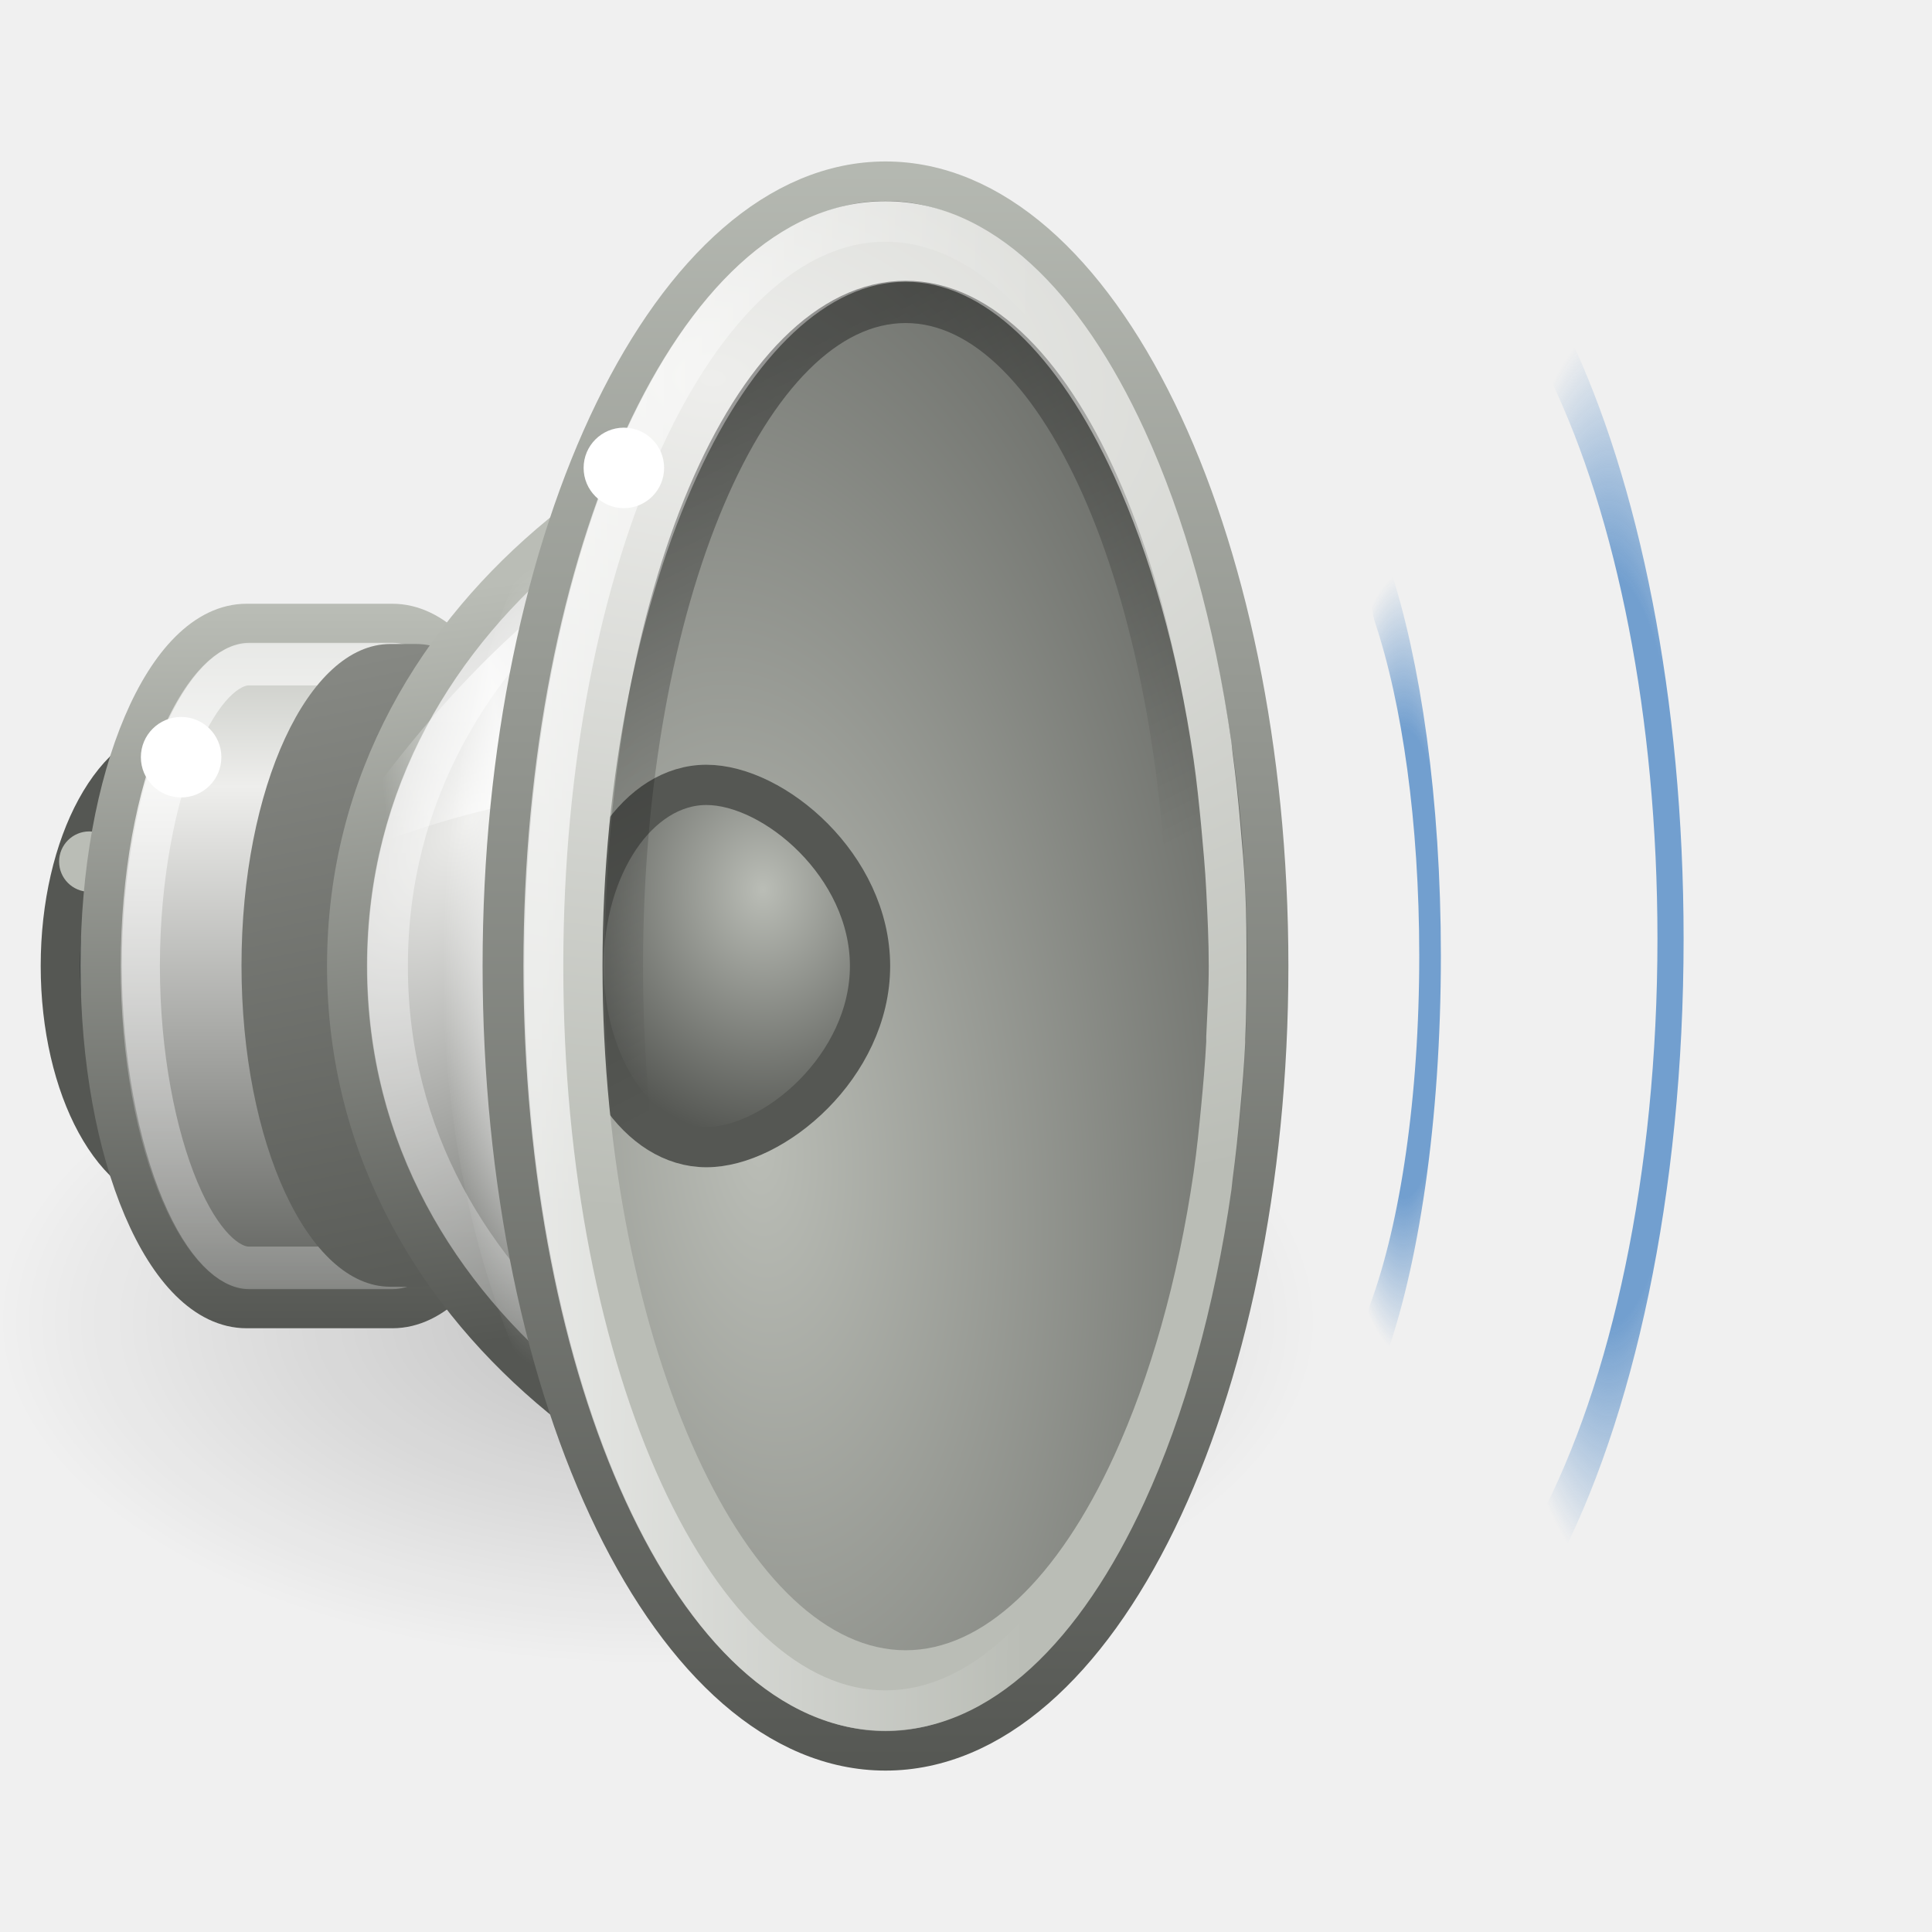
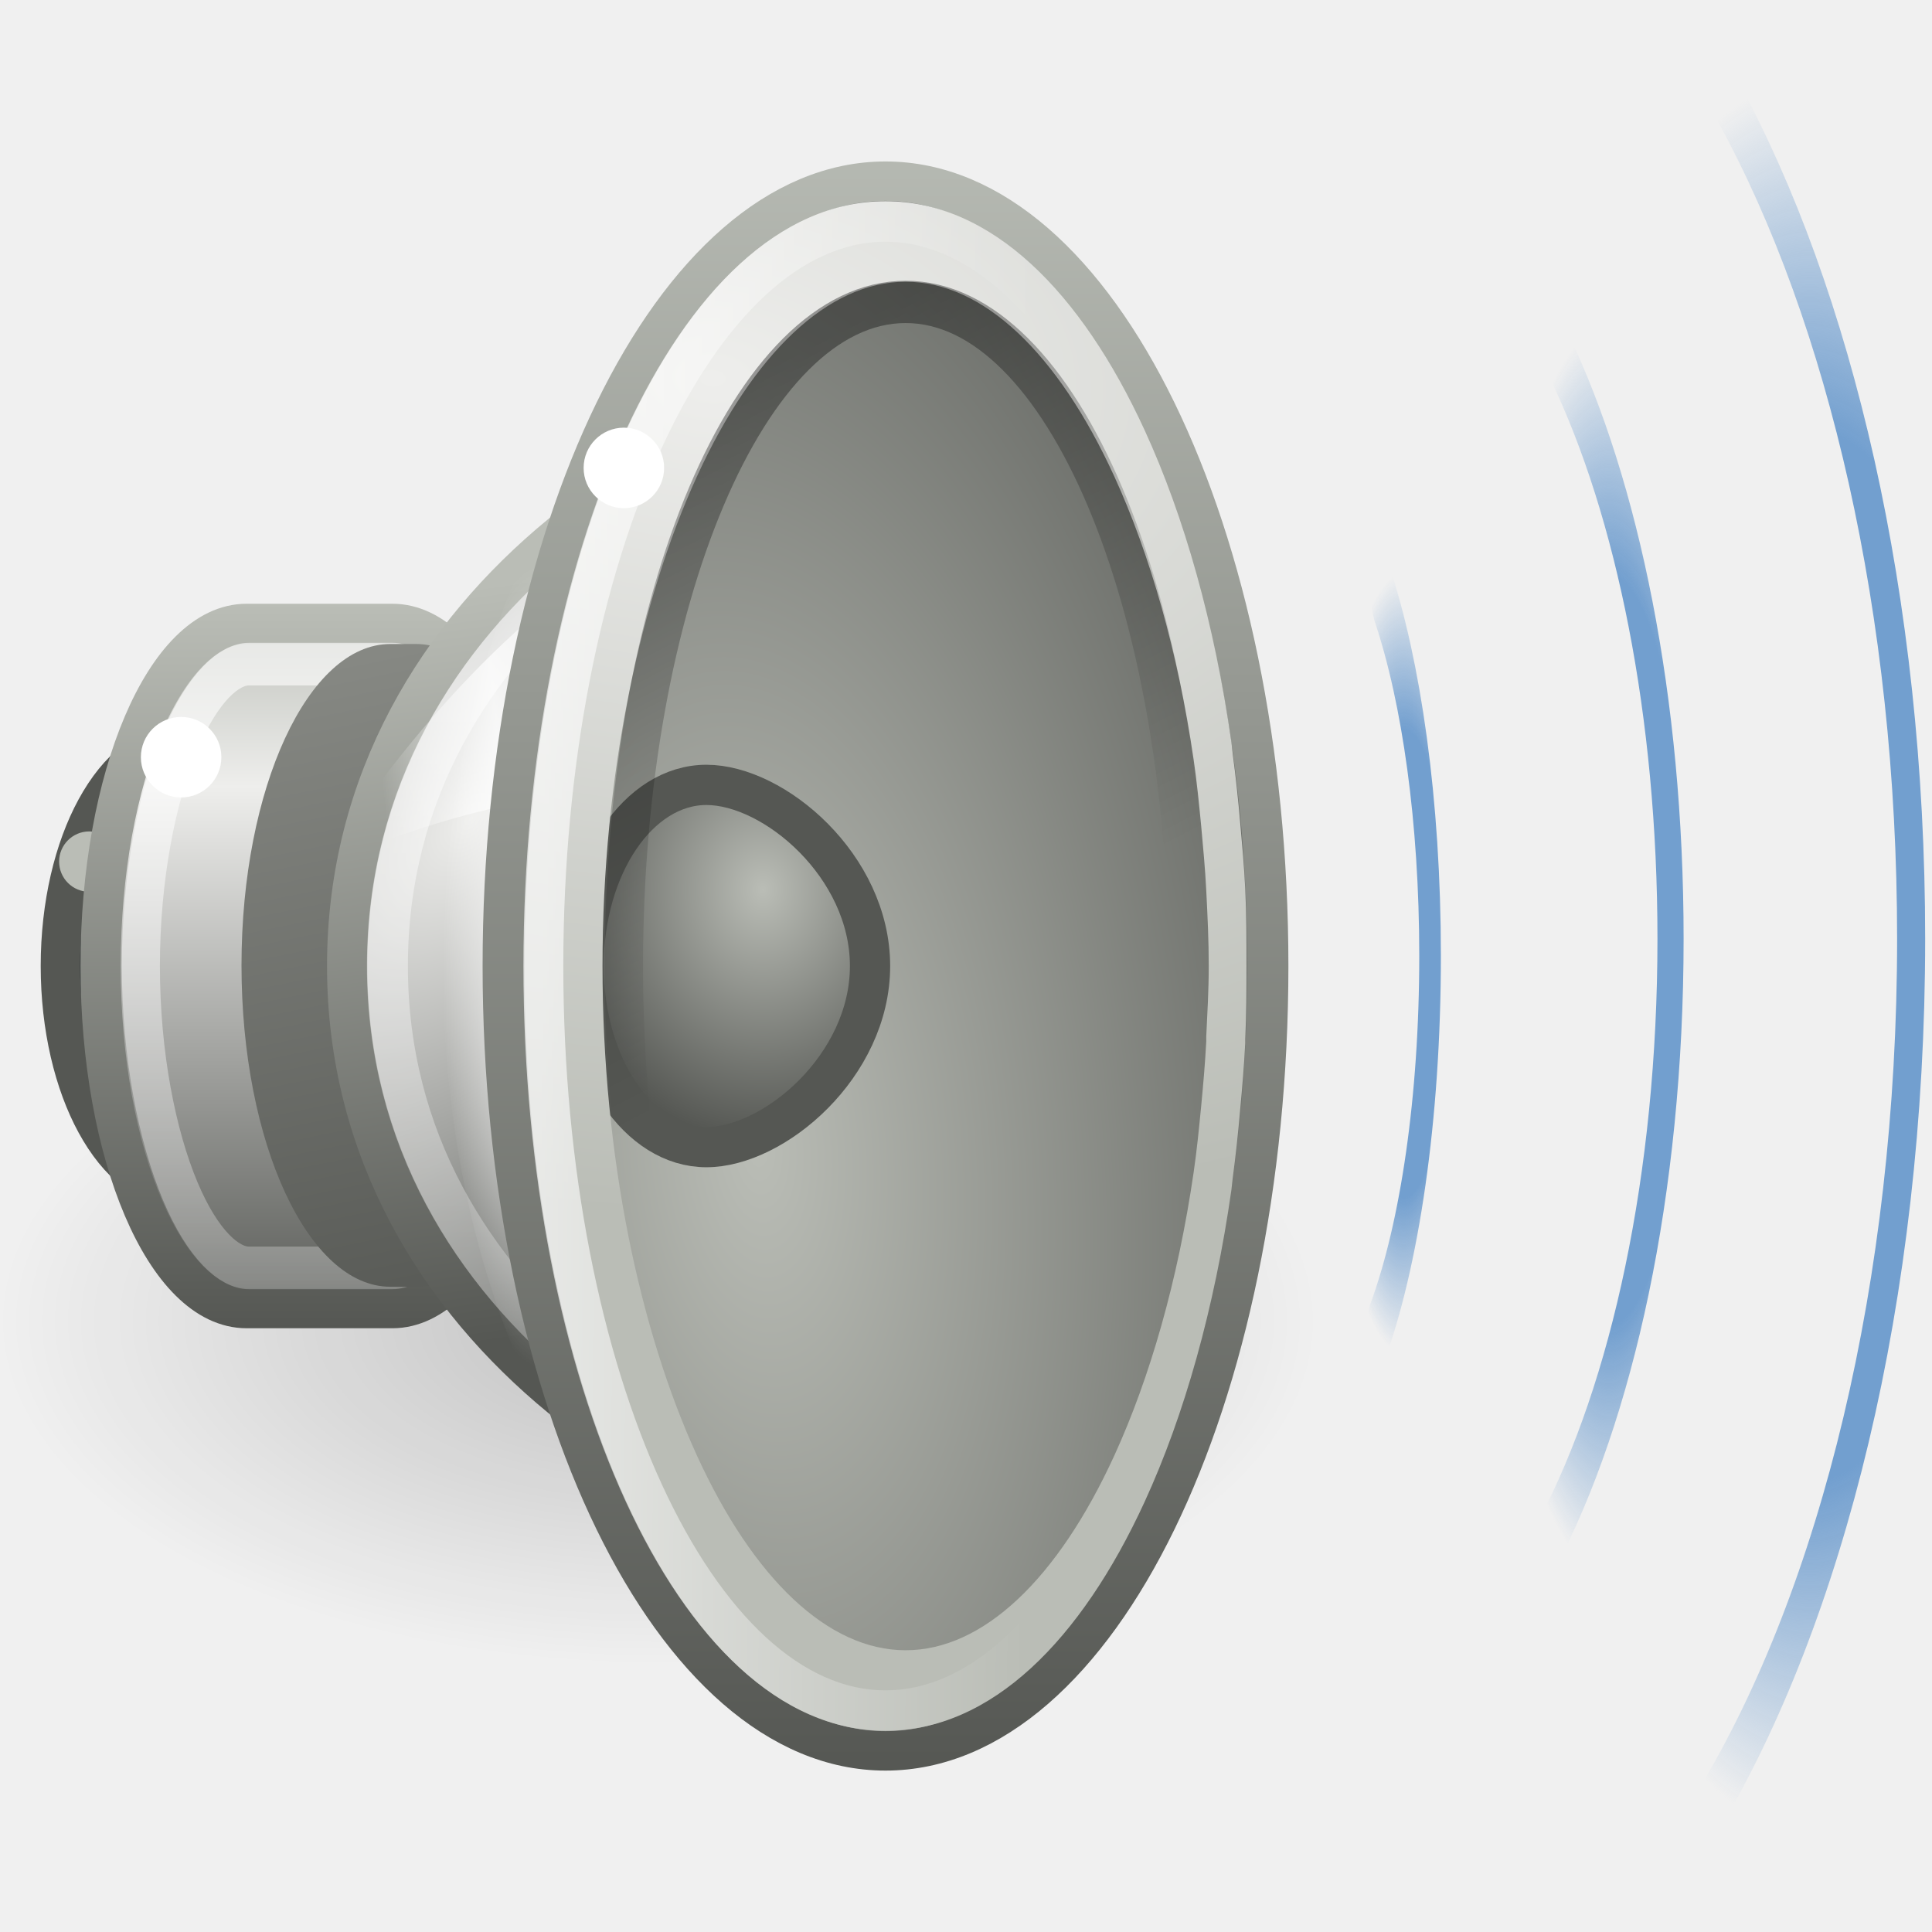
- <svg xmlns="http://www.w3.org/2000/svg" xmlns:xlink="http://www.w3.org/1999/xlink" width="48px" height="48px" id="svg7494">
-   <defs id="defs7496">
-     <linearGradient id="linearGradient7277">
-       <stop id="stop7279" offset="0" style="stop-color:#729fcf;stop-opacity:1" />
-       <stop style="stop-color:#729fcf;stop-opacity:1" offset="0.6" id="stop7281" />
-       <stop id="stop7283" offset="1" style="stop-color:#729fcf;stop-opacity:0" />
+ <svg xmlns="http://www.w3.org/2000/svg" xmlns:xlink="http://www.w3.org/1999/xlink" width="48" height="48" id="svg2" version="1.0">
+   <defs id="defs4">
+     <linearGradient id="linearGradient6958">
+       <stop style="stop-color:#729fcf;stop-opacity:1;" offset="0" id="stop6960" />
+       <stop id="stop6966" offset="0.6" style="stop-color:#729fcf;stop-opacity:1;" />
+       <stop style="stop-color:#729fcf;stop-opacity:0;" offset="1" id="stop6962" />
    </linearGradient>
-     <radialGradient xlink:href="#linearGradient7277" id="radialGradient6984" cx="60.641" cy="22.656" fx="60.641" fy="22.656" r="2.619" gradientTransform="matrix(2.145453,0,0,3.019163,-69.461,-45.74667)" gradientUnits="userSpaceOnUse" />
-     <linearGradient id="linearGradient7269">
-       <stop id="stop7271" offset="0" style="stop-color:#729fcf;stop-opacity:1" />
-       <stop style="stop-color:#729fcf;stop-opacity:1" offset="0.6" id="stop7273" />
-       <stop id="stop7275" offset="1" style="stop-color:#729fcf;stop-opacity:0" />
-     </linearGradient>
-     <radialGradient xlink:href="#linearGradient7269" id="radialGradient6976" cx="70.531" cy="22.734" fx="70.531" fy="22.734" r="3.598" gradientTransform="matrix(1.808712,0,0,3.523427,-57.03945,-57.36854)" gradientUnits="userSpaceOnUse" />
    <linearGradient id="linearGradient6700">
      <stop style="stop-color:#ffffff;stop-opacity:1;" offset="0" id="stop6702" />
      <stop style="stop-color:#ffffff;stop-opacity:0;" offset="1" id="stop6704" />
    </linearGradient>
-     <linearGradient xlink:href="#linearGradient6700" id="linearGradient6706" x1="17.5" y1="25.587" x2="28.555" y2="25.699" gradientUnits="userSpaceOnUse" />
    <linearGradient id="linearGradient6628">
      <stop style="stop-color:#000000;stop-opacity:1;" offset="0" id="stop6630" />
      <stop style="stop-color:#000000;stop-opacity:0;" offset="1" id="stop6632" />
    </linearGradient>
-     <linearGradient xlink:href="#linearGradient6628" id="linearGradient6634" x1="23.238" y1="12.159" x2="29.893" y2="26.354" gradientUnits="userSpaceOnUse" />
+     <linearGradient id="linearGradient6546">
+       <stop style="stop-color:#555753;stop-opacity:1;" offset="0" id="stop6548" />
+       <stop style="stop-color:#888a85;stop-opacity:1" offset="1" id="stop6550" />
+     </linearGradient>
+     <linearGradient id="linearGradient6667">
+       <stop id="stop6669" offset="0" style="stop-color:#babdb6;stop-opacity:1" />
+       <stop id="stop6671" offset="1" style="stop-color:#555753;stop-opacity:1" />
+     </linearGradient>
+     <linearGradient id="linearGradient6651">
+       <stop style="stop-color:#ffffff;stop-opacity:1;" offset="0" id="stop6653" />
+       <stop style="stop-color:#ffffff;stop-opacity:0;" offset="1" id="stop6655" />
+     </linearGradient>
+     <linearGradient id="linearGradient6643">
+       <stop style="stop-color:#555753;stop-opacity:1" offset="0" id="stop6645" />
+       <stop style="stop-color:#d3d7cf;stop-opacity:1" offset="1" id="stop6647" />
+     </linearGradient>
+     <linearGradient id="linearGradient6633">
+       <stop id="stop6635" offset="0" style="stop-color:#eeeeec;stop-opacity:1;" />
+       <stop id="stop6637" offset="1" style="stop-color:#61635f;stop-opacity:1" />
+     </linearGradient>
+     <linearGradient id="linearGradient6627">
+       <stop style="stop-color:#555753;stop-opacity:1" offset="0" id="stop6629" />
+       <stop style="stop-color:#babdb6;stop-opacity:1" offset="1" id="stop6631" />
+     </linearGradient>
    <linearGradient id="linearGradient6607">
      <stop style="stop-color:#eeeeec;stop-opacity:1" offset="0" id="stop6609" />
      <stop style="stop-color:#babdb6;stop-opacity:1" offset="1" id="stop6611" />
    </linearGradient>
-     <radialGradient xlink:href="#linearGradient6607" id="radialGradient6625" gradientUnits="userSpaceOnUse" gradientTransform="matrix(3.98663,0.1169977,0,-2.530036,-104.627,112.7434)" cx="30.685" cy="42.261" fx="30.685" fy="42.261" r="8.228" />
    <linearGradient id="linearGradient6589">
      <stop style="stop-color:#babdb6;stop-opacity:1" offset="0" id="stop6591" />
      <stop style="stop-color:#555753;stop-opacity:1" offset="1" id="stop6593" />
    </linearGradient>
-     <radialGradient xlink:href="#linearGradient6589" id="radialGradient6603" cx="20.884" cy="20.434" fx="20.884" fy="20.434" r="4" gradientTransform="matrix(1.309394,0,0,1.560493,-8.388851,-9.784483)" gradientUnits="userSpaceOnUse" />
-     <linearGradient id="linearGradient6643">
-       <stop style="stop-color:#555753;stop-opacity:1" offset="0" id="stop6645" />
-       <stop style="stop-color:#d3d7cf;stop-opacity:1" offset="1" id="stop6647" />
-     </linearGradient>
-     <linearGradient xlink:href="#linearGradient6643" id="linearGradient6801" gradientUnits="userSpaceOnUse" x1="33.431" y1="45.052" x2="33.431" y2="0.31" />
-     <linearGradient id="linearGradient6667">
-       <stop id="stop6669" offset="0" style="stop-color:#babdb6;stop-opacity:1" />
-       <stop id="stop6671" offset="1" style="stop-color:#555753;stop-opacity:1" />
-     </linearGradient>
-     <radialGradient xlink:href="#linearGradient6667" id="radialGradient6595" cx="23.165" cy="30.233" fx="23.165" fy="30.233" r="8.189" gradientTransform="matrix(1.734627,-0.1698771,0.327755,3.617523,-27.42934,-73.69679)" gradientUnits="userSpaceOnUse" />
    <linearGradient id="linearGradient6573">
      <stop style="stop-color:#ffffff;stop-opacity:1;" offset="0" id="stop6575" />
      <stop style="stop-color:#ffffff;stop-opacity:0;" offset="1" id="stop6577" />
    </linearGradient>
-     <linearGradient xlink:href="#linearGradient6573" id="linearGradient6579" x1="12.198" y1="9.26" x2="12.198" y2="47.497" gradientUnits="userSpaceOnUse" />
+     <linearGradient id="linearGradient6531">
+       <stop style="stop-color:#ffffff;stop-opacity:1;" offset="0" id="stop6533" />
+       <stop style="stop-color:#ffffff;stop-opacity:0;" offset="1" id="stop6535" />
+     </linearGradient>
+     <linearGradient id="linearGradient5533">
+       <stop style="stop-color:#555753;stop-opacity:1" offset="0" id="stop5535" />
+       <stop style="stop-color:#babdb6;stop-opacity:1" offset="1" id="stop5537" />
+     </linearGradient>
+     <linearGradient id="linearGradient21662">
+       <stop id="stop21664" offset="0" style="stop-color:#3465a4;stop-opacity:0;" />
+       <stop style="stop-color:#3465a4;stop-opacity:0;" offset="0.819" id="stop21666" />
+       <stop id="stop21668" offset="1" style="stop-color:#3465a4;stop-opacity:1" />
+     </linearGradient>
+     <linearGradient id="linearGradient21644">
+       <stop id="stop21646" offset="0" style="stop-color:#3465a4;stop-opacity:0;" />
+       <stop style="stop-color:#3465a4;stop-opacity:0;" offset="0.735" id="stop21648" />
+       <stop id="stop21650" offset="1" style="stop-color:#3465a4;stop-opacity:1" />
+     </linearGradient>
+     <linearGradient id="linearGradient21622">
+       <stop style="stop-color:#3465a4;stop-opacity:0;" offset="0" id="stop21624" />
+       <stop id="stop21630" offset="0.855" style="stop-color:#3465a4;stop-opacity:0;" />
+       <stop style="stop-color:#3465a4;stop-opacity:1" offset="1" id="stop21626" />
+     </linearGradient>
+     <linearGradient id="linearGradient17123">
+       <stop style="stop-color:black;stop-opacity:1;" offset="0" id="stop17125" />
+       <stop style="stop-color:black;stop-opacity:0;" offset="1" id="stop17127" />
+     </linearGradient>
+     <linearGradient id="linearGradient9086">
+       <stop id="stop9088" offset="0" style="stop-color:black;stop-opacity:1;" />
+       <stop id="stop9090" offset="1" style="stop-color:black;stop-opacity:0;" />
+     </linearGradient>
+     <linearGradient id="linearGradient6387">
+       <stop style="stop-color:white;stop-opacity:1;" offset="0" id="stop6389" />
+       <stop style="stop-color:white;stop-opacity:0;" offset="1" id="stop6391" />
+     </linearGradient>
    <linearGradient id="linearGradient6379">
      <stop style="stop-color:white;stop-opacity:0;" offset="0" id="stop6381" />
      <stop id="stop21606" offset="0.5" style="stop-color:white;stop-opacity:1;" />
      <stop style="stop-color:white;stop-opacity:0;" offset="1" id="stop6383" />
    </linearGradient>
-     <linearGradient xlink:href="#linearGradient6379" id="linearGradient6641" gradientUnits="userSpaceOnUse" x1="20.226" y1="20.334" x2="11.438" y2="21.75" gradientTransform="matrix(0.6666667,0,0,1,1.999787,-1)" />
-     <linearGradient id="linearGradient6651">
-       <stop style="stop-color:#ffffff;stop-opacity:1;" offset="0" id="stop6653" />
-       <stop style="stop-color:#ffffff;stop-opacity:0;" offset="1" id="stop6655" />
-     </linearGradient>
-     <radialGradient xlink:href="#linearGradient6651" id="radialGradient6657" cx="23.987" cy="27.053" fx="23.987" fy="27.053" r="7.75" gradientTransform="matrix(-0.2432942,0,0,-1.254313,25.2214,61.87064)" gradientUnits="userSpaceOnUse" />
-     <linearGradient id="linearGradient6627">
-       <stop style="stop-color:#555753;stop-opacity:1" offset="0" id="stop6629" />
-       <stop style="stop-color:#babdb6;stop-opacity:1" offset="1" id="stop6631" />
-     </linearGradient>
-     <linearGradient xlink:href="#linearGradient6627" id="linearGradient6545" x1="7.75" y1="33.047" x2="4.643" y2="12.064" gradientUnits="userSpaceOnUse" gradientTransform="matrix(0.9114584,0,0,0.8787879,2.700308,4.666654)" />
-     <linearGradient id="linearGradient6633">
-       <stop id="stop6635" offset="0" style="stop-color:#eeeeec;stop-opacity:1;" />
-       <stop id="stop6637" offset="1" style="stop-color:#61635f;stop-opacity:1" />
-     </linearGradient>
-     <radialGradient xlink:href="#linearGradient6633" id="radialGradient6553" cx="9.32" cy="18.817" fx="9.32" fy="18.817" r="12.5" gradientTransform="matrix(0.7132478,0.5221478,-0.9280778,1.178489,22.51693,-6.7083)" gradientUnits="userSpaceOnUse" />
-     <linearGradient id="linearGradient6546">
-       <stop style="stop-color:#555753;stop-opacity:1;" offset="0" id="stop6548" />
-       <stop style="stop-color:#888a85;stop-opacity:1" offset="1" id="stop6550" />
-     </linearGradient>
-     <linearGradient xlink:href="#linearGradient6546" id="linearGradient6558" gradientUnits="userSpaceOnUse" x1="80.693" y1="31.561" x2="77.125" y2="14" gradientTransform="translate(-70.00021,2)" />
-     <linearGradient id="linearGradient6531">
-       <stop style="stop-color:#ffffff;stop-opacity:1;" offset="0" id="stop6533" />
-       <stop style="stop-color:#ffffff;stop-opacity:0;" offset="1" id="stop6535" />
-     </linearGradient>
-     <linearGradient xlink:href="#linearGradient6531" id="linearGradient6537" x1="3.845" y1="15.561" x2="3.845" y2="39.884" gradientUnits="userSpaceOnUse" />
-     <linearGradient id="linearGradient5533">
-       <stop style="stop-color:#555753;stop-opacity:1" offset="0" id="stop5535" />
-       <stop style="stop-color:#babdb6;stop-opacity:1" offset="1" id="stop5537" />
-     </linearGradient>
-     <linearGradient xlink:href="#linearGradient5533" id="linearGradient5547" gradientUnits="userSpaceOnUse" x1="80.062" y1="14" x2="80.062" y2="-4.009" gradientTransform="matrix(0.90625,0,0,1,-65.92209,19)" />
    <linearGradient id="linearGradient2793">
      <stop style="stop-color:#babdb6;stop-opacity:1;" offset="0" id="stop2795" />
      <stop id="stop2801" offset="0.253" style="stop-color:#eeeeec;stop-opacity:1;" />
      <stop style="stop-color:#555753;stop-opacity:1" offset="1" id="stop2797" />
    </linearGradient>
-     <linearGradient xlink:href="#linearGradient2793" id="linearGradient5545" gradientUnits="userSpaceOnUse" x1="78.5" y1="-4.007" x2="78.5" y2="14.001" gradientTransform="matrix(0.90625,0,0,1,-65.92209,19)" />
-     <linearGradient id="linearGradient17123">
-       <stop style="stop-color:black;stop-opacity:1;" offset="0" id="stop17125" />
-       <stop style="stop-color:black;stop-opacity:0;" offset="1" id="stop17127" />
-     </linearGradient>
+     <linearGradient xlink:href="#linearGradient6387" id="linearGradient6393" x1="17.25" y1="18.812" x2="16.188" y2="32.629" gradientUnits="userSpaceOnUse" gradientTransform="translate(-28,0)" />
+     <radialGradient xlink:href="#linearGradient9086" id="radialGradient8199" cx="7.14" cy="22.5" fx="7.14" fy="22.5" r="6" gradientTransform="matrix(1.914836,-0.506192,0.654838,2.477012,-48.62381,-29.61876)" gradientUnits="userSpaceOnUse" />
+     <radialGradient xlink:href="#linearGradient21622" id="radialGradient21684" gradientUnits="userSpaceOnUse" cx="20.844" cy="21.844" fx="20.844" fy="21.844" r="2.906" />
+     <radialGradient xlink:href="#linearGradient21662" id="radialGradient21686" gradientUnits="userSpaceOnUse" cx="20.844" cy="21.844" fx="20.844" fy="21.844" r="2.906" />
+     <radialGradient xlink:href="#linearGradient21644" id="radialGradient21688" gradientUnits="userSpaceOnUse" cx="20.844" cy="21.844" fx="20.844" fy="21.844" r="2.906" />
+     <linearGradient xlink:href="#linearGradient2793" id="linearGradient5545" gradientUnits="userSpaceOnUse" x1="78.5" y1="-4.007" x2="78.5" y2="14.001" gradientTransform="matrix(0.90625,0,0,1,-65.92188,19)" />
+     <linearGradient xlink:href="#linearGradient5533" id="linearGradient5547" gradientUnits="userSpaceOnUse" x1="80.062" y1="14" x2="80.062" y2="-4.009" gradientTransform="matrix(0.90625,0,0,1,-65.92188,19)" />
+     <linearGradient xlink:href="#linearGradient6531" id="linearGradient6537" x1="3.845" y1="15.561" x2="3.845" y2="39.884" gradientUnits="userSpaceOnUse" />
+     <linearGradient xlink:href="#linearGradient6627" id="linearGradient6545" x1="7.75" y1="33.047" x2="4.643" y2="12.064" gradientUnits="userSpaceOnUse" gradientTransform="matrix(0.9114584,0,0,0.8787879,2.700521,4.666654)" />
+     <radialGradient xlink:href="#linearGradient6633" id="radialGradient6553" cx="9.32" cy="18.817" fx="9.32" fy="18.817" r="12.5" gradientTransform="matrix(0.7132478,0.5221478,-0.9280778,1.178489,22.51714,-6.7083)" gradientUnits="userSpaceOnUse" />
+     <linearGradient xlink:href="#linearGradient6573" id="linearGradient6579" x1="12.198" y1="9.26" x2="12.198" y2="47.497" gradientUnits="userSpaceOnUse" />
+     <radialGradient xlink:href="#linearGradient6667" id="radialGradient6595" cx="23.165" cy="30.233" fx="23.165" fy="30.233" r="8.189" gradientTransform="matrix(1.734627,-0.1698771,0.327755,3.617523,-27.42934,-73.69679)" gradientUnits="userSpaceOnUse" />
+     <radialGradient xlink:href="#linearGradient6589" id="radialGradient6603" cx="20.884" cy="20.434" fx="20.884" fy="20.434" r="4" gradientTransform="matrix(1.309394,0,0,1.560493,-8.388638,-9.784483)" gradientUnits="userSpaceOnUse" />
+     <linearGradient xlink:href="#linearGradient6379" id="linearGradient6641" gradientUnits="userSpaceOnUse" x1="20.226" y1="20.334" x2="11.438" y2="21.75" gradientTransform="matrix(0.6666667,0,0,1,2,-1)" />
+     <radialGradient xlink:href="#linearGradient6651" id="radialGradient6657" cx="23.987" cy="27.053" fx="23.987" fy="27.053" r="7.75" gradientTransform="matrix(-0.2432942,0,0,-1.254313,25.2214,61.87064)" gradientUnits="userSpaceOnUse" />
+     <linearGradient xlink:href="#linearGradient6546" id="linearGradient6558" gradientUnits="userSpaceOnUse" x1="80.693" y1="31.561" x2="77.125" y2="14" gradientTransform="translate(-70,2)" />
+     <radialGradient xlink:href="#linearGradient6607" id="radialGradient6625" gradientUnits="userSpaceOnUse" gradientTransform="matrix(3.98663,0.1169977,0,-2.530036,-104.6268,112.7434)" cx="30.685" cy="42.261" fx="30.685" fy="42.261" r="8.228" />
+     <linearGradient xlink:href="#linearGradient6628" id="linearGradient6634" x1="23.238" y1="12.159" x2="29.893" y2="26.354" gradientUnits="userSpaceOnUse" />
+     <linearGradient xlink:href="#linearGradient6700" id="linearGradient6706" x1="17.5" y1="25.587" x2="28.555" y2="25.699" gradientUnits="userSpaceOnUse" />
+     <linearGradient xlink:href="#linearGradient6643" id="linearGradient6801" gradientUnits="userSpaceOnUse" x1="33.431" y1="45.052" x2="33.431" y2="0.31" />
+     <radialGradient xlink:href="#linearGradient6958" id="radialGradient6964" cx="72.496" cy="22.844" fx="72.496" fy="22.844" r="4.82" gradientTransform="matrix(2.699942,0,0,3.571388,-122.4685,-58.74013)" gradientUnits="userSpaceOnUse" />
+     <radialGradient xlink:href="#linearGradient6958" id="radialGradient6968" gradientUnits="userSpaceOnUse" gradientTransform="matrix(2.699942,0,0,3.682843,-122.4685,-61.28619)" cx="72.496" cy="22.844" fx="72.496" fy="22.844" r="4.82" />
+     <radialGradient xlink:href="#linearGradient6958" id="radialGradient6976" cx="70.531" cy="22.734" fx="70.531" fy="22.734" r="3.598" gradientTransform="matrix(1.808712,0,0,3.523427,-57.03945,-57.36854)" gradientUnits="userSpaceOnUse" />
+     <radialGradient xlink:href="#linearGradient6958" id="radialGradient6984" cx="60.641" cy="22.656" fx="60.641" fy="22.656" r="2.619" gradientTransform="matrix(2.145453,0,0,3.019163,-69.461,-45.74667)" gradientUnits="userSpaceOnUse" />
    <radialGradient xlink:href="#linearGradient17123" id="radialGradient7118" gradientUnits="userSpaceOnUse" gradientTransform="matrix(1,0,0,0.330579,0,24.67693)" cx="11.402" cy="36.863" fx="11.402" fy="36.863" r="10.695" />
  </defs>
-   <g id="layer1">
-     <path style="opacity:0.2;fill:url(#radialGradient7118);fill-opacity:1;stroke:none;stroke-width:1;stroke-linecap:round;stroke-linejoin:round;stroke-miterlimit:4;stroke-dasharray:none;stroke-dashoffset:1.2;stroke-opacity:1;display:inline" id="path16236" d="M 22.097,36.863 A 10.695,3.536 0 1 1 0.707,36.863 A 10.695,3.536 0 1 1 22.097,36.863 z" transform="matrix(1.536591,0,0,2.419973,-1.172533,-56.38486)" />
-     <path style="fill:#2e3436;fill-opacity:1;stroke:#555753;stroke-width:1.303;stroke-linecap:round;stroke-linejoin:miter;stroke-miterlimit:4;stroke-dasharray:none;stroke-dashoffset:0;stroke-opacity:1;display:inline" id="path5330" d="M 8,25 A 4,7 0 1 1 0,25 A 4,7 0 1 1 8,25 z" transform="matrix(0.75,0,0,0.7857143,1.499787,4.357156)" />
-     <path style="opacity:1;fill:#babdb6;fill-opacity:1;stroke:none;stroke-width:1;stroke-linecap:round;stroke-linejoin:round;stroke-miterlimit:4;stroke-dasharray:none;stroke-dashoffset:1.2;stroke-opacity:1;display:inline" id="path6659" d="M 4.5,20.75 A 0.75,0.75 0 1 1 3,20.75 A 0.75,0.75 0 1 1 4.5,20.75 z" transform="translate(-1.531463,0.6562497)" />
-     <path style="fill:url(#linearGradient5545);fill-opacity:1;stroke:url(#linearGradient5547);stroke-width:1;stroke-linecap:round;stroke-linejoin:miter;stroke-miterlimit:4;stroke-dasharray:none;stroke-dashoffset:0;stroke-opacity:1;display:inline" d="M 6.125,15.5 C 4.124,15.5 2.5,19.308 2.5,24 C 2.5,28.692 4.124,32.5 6.125,32.5 L 9.75,32.5 C 11.751,32.5 13.375,28.692 13.375,24 C 13.375,19.308 11.751,15.5 9.75,15.5 L 6.125,15.5 z" id="path2766" />
-     <path style="opacity:0.6;fill:none;fill-opacity:1;stroke:url(#linearGradient6537);stroke-width:1.058;stroke-linecap:round;stroke-linejoin:miter;stroke-miterlimit:4;stroke-dasharray:none;stroke-dashoffset:0;stroke-opacity:1;display:inline" id="path5556" d="M 5.5,14.5 C 4.974,14.5 4.234,15.046 3.594,16.406 C 2.954,17.767 2.5,19.782 2.5,22 C 2.5,24.218 2.954,26.233 3.594,27.594 C 4.234,28.954 4.974,29.5 5.5,29.5 L 9.5,29.5 C 10.026,29.5 10.766,28.954 11.406,27.594 C 12.046,26.233 12.5,24.218 12.5,22 C 12.5,19.782 12.046,17.767 11.406,16.406 C 10.766,15.046 10.026,14.5 9.5,14.5 L 5.5,14.5 z" transform="matrix(0.89375,0,0,1,1.265412,2)" />
-     <path style="opacity:1;fill:url(#linearGradient6558);fill-opacity:1;stroke:none;stroke-width:1;stroke-linecap:round;stroke-linejoin:miter;stroke-miterlimit:4;stroke-dasharray:none;stroke-dashoffset:0;stroke-opacity:1;display:inline" d="M 9.697,16 C 7.656,16 6,19.577 6,23.984 C 6,28.392 7.656,31.969 9.697,31.969 L 10.334,31.969 C 12.375,31.969 14.031,28.392 14.031,23.984 C 14.031,19.577 12.375,16 10.334,16 L 9.697,16 z" id="path6556" />
-     <path style="fill:url(#radialGradient6553);fill-opacity:1;stroke:url(#linearGradient6545);stroke-width:1;stroke-linecap:round;stroke-linejoin:miter;stroke-miterlimit:4;stroke-dasharray:none;stroke-dashoffset:0;stroke-opacity:1;display:inline" d="M 8.625,24 C 8.625,33.227 17.812,38.5 23.5,38.5 C 27.437,38.5 30.5,32.004 30.5,24 C 30.5,15.996 27.437,9.5 23.5,9.5 C 17.812,9.5 8.625,14.773 8.625,24 z" id="path1871" />
-     <path style="fill:url(#radialGradient6657);fill-opacity:1;stroke:none;stroke-width:0.878;stroke-linecap:round;stroke-linejoin:miter;stroke-miterlimit:4;stroke-dasharray:none;stroke-dashoffset:0;stroke-opacity:1;display:inline" id="path6649" d="M 33,27.938 A 7.75,16.562 0 1 1 17.5,27.938 A 7.75,16.562 0 1 1 33,27.938 z" transform="matrix(1.322581,0,0,1.026415,-12.14537,-4.675471)" />
-     <path style="opacity:0.734;fill:url(#linearGradient6641);fill-opacity:1;fill-rule:evenodd;stroke:none;stroke-width:1px;stroke-linecap:butt;stroke-linejoin:miter;stroke-opacity:1;display:inline" d="M 16,13.375 C 13.416,14.77 10.541,17.571 8,21.5 C 10.699,20.374 13.491,19.54 16,19.75 L 16,13.375 z" id="path6639" />
-     <path style="opacity:0.586;fill:none;fill-opacity:1;stroke:url(#linearGradient6579);stroke-width:1.127;stroke-linecap:round;stroke-linejoin:miter;stroke-miterlimit:4;stroke-dasharray:none;stroke-dashoffset:0;stroke-opacity:1;display:inline" id="path6567" d="M 22.812,6.5 C 20.017,6.5 16.088,7.933 12.969,10.594 C 9.849,13.254 7.5,17.074 7.5,22 C 7.5,26.926 9.849,30.746 12.969,33.406 C 16.088,36.067 20.017,37.5 22.812,37.5 C 24.395,37.5 26.045,36.056 27.344,33.25 C 28.642,30.444 29.5,26.429 29.5,22 C 29.5,17.571 28.642,13.556 27.344,10.75 C 26.045,7.944 24.395,6.5 22.812,6.5 z" transform="matrix(0.9034091,0,0,0.8709678,2.849219,4.838709)" />
-     <path style="fill:url(#radialGradient6595);fill-opacity:1;stroke:url(#linearGradient6801);stroke-width:0.832;stroke-linecap:round;stroke-linejoin:miter;stroke-miterlimit:4;stroke-dasharray:none;stroke-dashoffset:0;stroke-opacity:1;display:inline" id="path1873" d="M 33,27.938 A 7.75,16.562 0 1 1 17.5,27.938 A 7.75,16.562 0 1 1 33,27.938 z" transform="matrix(1.225806,0,0,1.177358,-8.951807,-8.892453)" />
-     <path style="fill:url(#radialGradient6603);fill-opacity:1;stroke:#555753;stroke-width:1;stroke-linecap:round;stroke-linejoin:miter;stroke-miterlimit:4;stroke-dashoffset:0;stroke-opacity:1;display:inline" d="M 21.616,24 C 21.616,26.484 19.233,28.5 17.55,28.5 C 15.866,28.5 14.5,26.484 14.5,24 C 14.5,21.516 15.866,19.5 17.55,19.5 C 19.233,19.5 21.616,21.516 21.616,24 z" id="path3672" />
-     <path style="opacity:1;fill:url(#radialGradient6625);fill-opacity:1;stroke:none;stroke-width:0.903;stroke-linecap:round;stroke-linejoin:miter;stroke-miterlimit:4;stroke-dasharray:none;stroke-dashoffset:0;stroke-opacity:1;display:inline" d="M 22,5 C 19.367,5 17.142,7.25 15.562,10.688 C 13.983,14.125 13.031,18.83 13.031,24 C 13.031,29.17 13.983,33.875 15.562,37.312 C 17.142,40.75 19.367,43 22,43 C 24.632,43 26.858,40.75 28.437,37.312 C 29.424,35.164 30.174,32.501 30.594,29.562 C 30.607,29.47 30.612,29.375 30.625,29.281 C 30.701,28.714 30.761,28.15 30.812,27.562 C 30.863,27.016 30.91,26.469 30.937,25.906 C 30.939,25.875 30.936,25.844 30.937,25.812 C 30.965,25.217 30.969,24.612 30.969,24 C 30.969,23.356 30.968,22.72 30.937,22.094 C 30.911,21.537 30.86,20.979 30.812,20.438 C 30.761,19.85 30.701,19.286 30.625,18.719 C 30.611,18.624 30.608,18.532 30.594,18.438 C 30.174,15.499 29.424,12.836 28.437,10.688 C 26.858,7.25 24.632,5 22,5 z M 22.5,7 C 24.422,7 26.28,8.766 27.687,11.844 C 28.567,13.768 29.264,16.179 29.656,18.875 C 29.734,19.414 29.79,19.97 29.844,20.531 C 29.891,21.057 29.943,21.585 29.969,22.125 C 30,22.745 30.031,23.361 30.031,24 C 30.031,24.596 29.996,25.17 29.969,25.75 C 29.967,25.791 29.97,25.834 29.969,25.875 C 29.941,26.412 29.894,26.948 29.844,27.469 C 29.79,28.03 29.734,28.586 29.656,29.125 C 29.264,31.821 28.567,34.232 27.687,36.156 C 26.28,39.234 24.422,41 22.5,41 C 20.578,41 18.719,39.234 17.312,36.156 C 15.905,33.078 14.969,28.766 14.969,24 C 14.969,19.234 15.905,14.922 17.312,11.844 C 18.719,8.766 20.578,7 22.5,7 z" id="path6605" />
-     <path style="opacity:0.366;fill:none;fill-opacity:1;stroke:url(#linearGradient6634);stroke-width:1.054;stroke-linecap:round;stroke-linejoin:miter;stroke-miterlimit:4;stroke-dasharray:none;stroke-dashoffset:0;stroke-opacity:1;display:inline" id="path6615" d="M 33,27.938 A 7.75,16.562 0 1 1 17.5,27.938 A 7.75,16.562 0 1 1 33,27.938 z" transform="matrix(0.9032258,0,0,0.9962264,-0.3066663,-3.832075)" />
-     <path style="opacity:1;fill:#ffffff;fill-opacity:1;stroke:none;stroke-width:1;stroke-linecap:round;stroke-linejoin:round;stroke-miterlimit:4;stroke-dasharray:none;stroke-dashoffset:1.2;stroke-opacity:1;display:inline" id="path6661" d="M 21.5,13.5 A 1,1 0 1 1 19.5,13.5 A 1,1 0 1 1 21.5,13.5 z" transform="translate(-16.00021,5.3125)" />
-     <path style="opacity:0.655;fill:none;fill-opacity:1;stroke:url(#linearGradient6706);stroke-width:0.903;stroke-linecap:round;stroke-linejoin:miter;stroke-miterlimit:4;stroke-dasharray:none;stroke-dashoffset:0;stroke-opacity:1;display:inline" id="path6698" d="M 33,27.938 A 7.75,16.562 0 1 1 17.5,27.938 A 7.75,16.562 0 1 1 33,27.938 z" transform="matrix(1.096775,0,0,1.116981,-5.693772,-7.20566)" />
-     <path style="opacity:1;fill:#ffffff;fill-opacity:1;stroke:none;stroke-width:1;stroke-linecap:round;stroke-linejoin:round;stroke-miterlimit:4;stroke-dasharray:none;stroke-dashoffset:1.2;stroke-opacity:1;display:inline" id="path5501" d="M 21.5,13.5 A 1,1 0 1 1 19.5,13.5 A 1,1 0 1 1 21.5,13.5 z" transform="translate(-5.000213,-1.875)" />
-     <g style="stroke:#729fcf;stroke-width:1;stroke-miterlimit:4;stroke-dasharray:none;display:inline" id="g27916" transform="matrix(0.5164697,0,0,1.224298,3.543239,-4.221456)">
+   <g id="layer3" style="display:none">
+     <path style="opacity:0.83;fill:url(#radialGradient8199);fill-opacity:1;fill-rule:evenodd;stroke:none;stroke-width:1px;stroke-linecap:butt;stroke-linejoin:miter;stroke-opacity:1;display:inline" d="M -8.219,10.5 L -20.219,22.5 L -8.219,34.5 L -8.219,10.5 z " id="path7288" />
+     <path style="opacity:0.768;fill:none;fill-opacity:1;fill-rule:evenodd;stroke:url(#linearGradient6393);stroke-width:1px;stroke-linecap:butt;stroke-linejoin:miter;stroke-opacity:1;display:inline" d="M -7,10.5 L -19,22.5 L -7,34.5 L -7,10.5 z " id="path2791" />
+     <path style="opacity:0.633;fill:#fce94f;fill-opacity:1;fill-rule:evenodd;stroke:none;stroke-width:1px;stroke-linecap:butt;stroke-linejoin:miter;stroke-opacity:1;display:inline" id="path21580" d="M 19.375,9 C 19.201,9.053 19.069,9.197 19.031,9.375 C 18.328,11.954 16.604,12.962 14.344,14.469 C 12.083,15.976 9.359,17.943 7.062,22.281 C 6.995,22.419 6.995,22.581 7.062,22.719 C 9.359,27.057 12.083,29.024 14.344,30.531 C 16.604,32.038 18.328,33.046 19.031,35.625 C 19.111,35.846 19.333,35.982 19.566,35.952 C 19.799,35.922 19.979,35.734 20,35.5 L 20,9.5 C 20.005,9.343 19.936,9.192 19.813,9.094 C 19.69,8.995 19.527,8.961 19.375,9 z " transform="translate(-42,0)" />
+     <path style="fill:none;fill-rule:evenodd;stroke:black;stroke-width:1px;stroke-linecap:butt;stroke-linejoin:miter;stroke-opacity:1;display:inline" d="M -47.5,22.5 L -20,-8 L -20,56 L -47.5,22.5 z " id="path21676" />
+     <path style="opacity:1;fill:url(#radialGradient21684);fill-opacity:1;stroke:#204a87;stroke-width:0.125;stroke-linecap:round;stroke-linejoin:round;stroke-miterlimit:4;stroke-dasharray:none;stroke-dashoffset:1.2;stroke-opacity:1;display:inline" id="path21678" d="M 23.688 21.844 A 2.844 2.844 0 1 1  18,21.844 A 2.844 2.844 0 1 1  23.688 21.844 z" transform="matrix(7.990397,0,0,7.990397,-220.7725,-152.0403)" />
+     <path style="opacity:1;fill:url(#radialGradient21686);fill-opacity:1;stroke:#204a87;stroke-width:0.181;stroke-linecap:round;stroke-linejoin:round;stroke-miterlimit:4;stroke-dasharray:none;stroke-dashoffset:1.2;stroke-opacity:1;display:inline" id="path21680" d="M 23.688 21.844 A 2.844 2.844 0 1 1  18,21.844 A 2.844 2.844 0 1 1  23.688 21.844 z" transform="matrix(5.528848,0,0,5.528848,-169.4646,-98.27085)" />
+     <path style="opacity:1;fill:url(#radialGradient21688);fill-opacity:1;stroke:#204a87;stroke-width:0.292;stroke-linecap:round;stroke-linejoin:round;stroke-miterlimit:4;stroke-dasharray:none;stroke-dashoffset:1.2;stroke-opacity:1;display:inline" id="path21682" d="M 23.688 21.844 A 2.844 2.844 0 1 1  18,21.844 A 2.844 2.844 0 1 1  23.688 21.844 z" transform="matrix(3.418962,0,0,3.418962,-125.4867,-52.18304)" />
+   </g>
+   <g id="layer1" style="display:inline">
+     <path style="opacity:0.2;fill:url(#radialGradient7118);fill-opacity:1;stroke:none;stroke-width:1;stroke-linecap:round;stroke-linejoin:round;stroke-miterlimit:4;stroke-dasharray:none;stroke-dashoffset:1.2;stroke-opacity:1" id="path16236" d="M 22.097 36.863 A 10.695 3.536 0 1 1  0.707,36.863 A 10.695 3.536 0 1 1  22.097 36.863 z" transform="matrix(1.536591,0,0,2.419973,-1.172321,-56.38486)" />
+     <path style="fill:#2e3436;fill-opacity:1;stroke:#555753;stroke-width:1.303;stroke-linecap:round;stroke-linejoin:miter;stroke-miterlimit:4;stroke-dasharray:none;stroke-dashoffset:0;stroke-opacity:1" id="path5330" d="M 8 25 A 4 7 0 1 1  0,25 A 4 7 0 1 1  8 25 z" transform="matrix(0.75,0,0,0.7857143,1.5,4.357156)" />
+     <path style="opacity:1;fill:#babdb6;fill-opacity:1;stroke:none;stroke-width:1;stroke-linecap:round;stroke-linejoin:round;stroke-miterlimit:4;stroke-dasharray:none;stroke-dashoffset:1.2;stroke-opacity:1;display:inline" id="path6659" d="M 4.5 20.75 A 0.75 0.75 0 1 1  3,20.75 A 0.75 0.75 0 1 1  4.5 20.75 z" transform="translate(-1.53125,0.65625)" />
+     <path style="fill:url(#linearGradient5545);fill-opacity:1;stroke:url(#linearGradient5547);stroke-width:1;stroke-linecap:round;stroke-linejoin:miter;stroke-miterlimit:4;stroke-dasharray:none;stroke-dashoffset:0;stroke-opacity:1" d="M 6.125,15.5 C 4.124,15.5 2.5,19.308 2.5,24 C 2.5,28.692 4.124,32.5 6.125,32.5 L 9.75,32.5 C 11.751,32.5 13.375,28.692 13.375,24 C 13.375,19.308 11.751,15.5 9.75,15.5 L 6.125,15.5 z " id="path2766" />
+     <path style="opacity:0.6;fill:none;fill-opacity:1;stroke:url(#linearGradient6537);stroke-width:1.058;stroke-linecap:round;stroke-linejoin:miter;stroke-miterlimit:4;stroke-dasharray:none;stroke-dashoffset:0;stroke-opacity:1;display:inline" id="path5556" d="M 5.5,14.5 C 4.974,14.5 4.234,15.046 3.594,16.406 C 2.954,17.767 2.5,19.782 2.5,22 C 2.5,24.218 2.954,26.233 3.594,27.594 C 4.234,28.954 4.974,29.5 5.5,29.5 L 9.5,29.5 C 10.026,29.5 10.766,28.954 11.406,27.594 C 12.046,26.233 12.5,24.218 12.5,22 C 12.5,19.782 12.046,17.767 11.406,16.406 C 10.766,15.046 10.026,14.5 9.5,14.5 L 5.5,14.5 z " transform="matrix(0.89375,0,0,1,1.265625,2)" />
+     <path style="opacity:1;fill:url(#linearGradient6558);fill-opacity:1;stroke:none;stroke-width:1;stroke-linecap:round;stroke-linejoin:miter;stroke-miterlimit:4;stroke-dasharray:none;stroke-dashoffset:0;stroke-opacity:1;display:inline" d="M 9.697,16 C 7.656,16 6,19.577 6,23.984 C 6,28.392 7.656,31.969 9.697,31.969 L 10.334,31.969 C 12.375,31.969 14.031,28.392 14.031,23.984 C 14.031,19.577 12.375,16 10.334,16 L 9.697,16 z " id="path6556" />
+     <path style="fill:url(#radialGradient6553);fill-opacity:1;stroke:url(#linearGradient6545);stroke-width:1;stroke-linecap:round;stroke-linejoin:miter;stroke-miterlimit:4;stroke-dasharray:none;stroke-dashoffset:0;stroke-opacity:1" d="M 8.625,24 C 8.625,33.227 17.812,38.5 23.5,38.5 C 27.438,38.5 30.5,32.004 30.5,24 C 30.5,15.996 27.438,9.5 23.5,9.5 C 17.812,9.5 8.625,14.773 8.625,24 z " id="path1871" />
+     <path style="fill:url(#radialGradient6657);fill-opacity:1;stroke:none;stroke-width:0.878;stroke-linecap:round;stroke-linejoin:miter;stroke-miterlimit:4;stroke-dasharray:none;stroke-dashoffset:0;stroke-opacity:1;display:inline" id="path6649" d="M 33 27.938 A 7.75 16.562 0 1 1  17.5,27.938 A 7.75 16.562 0 1 1  33 27.938 z" transform="matrix(1.322581,0,0,1.026415,-12.14516,-4.675471)" />
+     <path style="opacity:0.734;fill:url(#linearGradient6641);fill-opacity:1;fill-rule:evenodd;stroke:none;stroke-width:1px;stroke-linecap:butt;stroke-linejoin:miter;stroke-opacity:1;display:inline" d="M 16,13.375 C 13.417,14.77 10.542,17.571 8,21.5 C 10.7,20.374 13.491,19.54 16,19.75 L 16,13.375 z " id="path6639" />
+     <path style="opacity:0.586;fill:none;fill-opacity:1;stroke:url(#linearGradient6579);stroke-width:1.127;stroke-linecap:round;stroke-linejoin:miter;stroke-miterlimit:4;stroke-dasharray:none;stroke-dashoffset:0;stroke-opacity:1;display:inline" id="path6567" d="M 22.812,6.5 C 20.017,6.5 16.088,7.933 12.969,10.594 C 9.849,13.254 7.5,17.074 7.5,22 C 7.5,26.926 9.849,30.746 12.969,33.406 C 16.088,36.067 20.017,37.5 22.812,37.5 C 24.395,37.5 26.045,36.056 27.344,33.25 C 28.642,30.444 29.5,26.429 29.5,22 C 29.5,17.571 28.642,13.556 27.344,10.75 C 26.045,7.944 24.395,6.5 22.812,6.5 z " transform="matrix(0.9034091,0,0,0.8709678,2.849432,4.83871)" />
+     <path style="fill:url(#radialGradient6595);fill-opacity:1;stroke:url(#linearGradient6801);stroke-width:0.832;stroke-linecap:round;stroke-linejoin:miter;stroke-miterlimit:4;stroke-dasharray:none;stroke-dashoffset:0;stroke-opacity:1" id="path1873" d="M 33 27.938 A 7.75 16.562 0 1 1  17.5,27.938 A 7.75 16.562 0 1 1  33 27.938 z" transform="matrix(1.225806,0,0,1.177358,-8.951594,-8.892453)" />
+     <path style="fill:url(#radialGradient6603);fill-opacity:1;stroke:#555753;stroke-width:1;stroke-linecap:round;stroke-linejoin:miter;stroke-miterlimit:4;stroke-dashoffset:0;stroke-opacity:1" d="M 21.616,24 C 21.616,26.484 19.233,28.5 17.55,28.5 C 15.866,28.5 14.5,26.484 14.5,24 C 14.5,21.516 15.866,19.5 17.55,19.5 C 19.233,19.5 21.616,21.516 21.616,24 z " id="path3672" />
+     <path style="opacity:1;fill:url(#radialGradient6625);fill-opacity:1;stroke:none;stroke-width:0.903;stroke-linecap:round;stroke-linejoin:miter;stroke-miterlimit:4;stroke-dasharray:none;stroke-dashoffset:0;stroke-opacity:1;display:inline" d="M 22,5 C 19.368,5 17.142,7.25 15.562,10.688 C 13.983,14.125 13.031,18.83 13.031,24 C 13.031,29.17 13.983,33.875 15.562,37.312 C 17.142,40.75 19.368,43 22,43 C 24.632,43 26.858,40.75 28.438,37.312 C 29.425,35.164 30.175,32.501 30.594,29.562 C 30.607,29.47 30.612,29.375 30.625,29.281 C 30.701,28.714 30.761,28.15 30.812,27.562 C 30.863,27.016 30.91,26.469 30.938,25.906 C 30.939,25.875 30.936,25.844 30.938,25.812 C 30.965,25.217 30.969,24.612 30.969,24 C 30.969,23.356 30.968,22.72 30.938,22.094 C 30.912,21.537 30.86,20.979 30.812,20.438 C 30.761,19.85 30.701,19.286 30.625,18.719 C 30.612,18.624 30.608,18.532 30.594,18.438 C 30.175,15.499 29.425,12.836 28.438,10.688 C 26.858,7.25 24.632,5 22,5 z M 22.5,7 C 24.422,7 26.28,8.766 27.688,11.844 C 28.567,13.768 29.264,16.179 29.656,18.875 C 29.735,19.414 29.79,19.97 29.844,20.531 C 29.891,21.057 29.943,21.585 29.969,22.125 C 30.001,22.745 30.031,23.361 30.031,24 C 30.031,24.596 29.997,25.17 29.969,25.75 C 29.967,25.791 29.971,25.834 29.969,25.875 C 29.941,26.412 29.894,26.948 29.844,27.469 C 29.79,28.03 29.735,28.586 29.656,29.125 C 29.264,31.821 28.567,34.232 27.688,36.156 C 26.28,39.234 24.422,41 22.5,41 C 20.578,41 18.72,39.234 17.312,36.156 C 15.905,33.078 14.969,28.766 14.969,24 C 14.969,19.234 15.905,14.922 17.312,11.844 C 18.72,8.766 20.578,7 22.5,7 z " id="path6605" />
+     <path style="opacity:0.366;fill:none;fill-opacity:1;stroke:url(#linearGradient6634);stroke-width:1.054;stroke-linecap:round;stroke-linejoin:miter;stroke-miterlimit:4;stroke-dasharray:none;stroke-dashoffset:0;stroke-opacity:1;display:inline" id="path6615" d="M 33 27.938 A 7.75 16.562 0 1 1  17.5,27.938 A 7.75 16.562 0 1 1  33 27.938 z" transform="matrix(0.9032258,0,0,0.9962264,-0.3064529,-3.832075)" />
+     <path style="opacity:1;fill:#ffffff;fill-opacity:1;stroke:none;stroke-width:1;stroke-linecap:round;stroke-linejoin:round;stroke-miterlimit:4;stroke-dasharray:none;stroke-dashoffset:1.2;stroke-opacity:1;display:inline" id="path6661" d="M 21.5 13.5 A 1 1 0 1 1  19.5,13.5 A 1 1 0 1 1  21.5 13.5 z" transform="translate(-16,5.3125)" />
+     <path style="opacity:0.655;fill:none;fill-opacity:1;stroke:url(#linearGradient6706);stroke-width:0.903;stroke-linecap:round;stroke-linejoin:miter;stroke-miterlimit:4;stroke-dasharray:none;stroke-dashoffset:0;stroke-opacity:1;display:inline" id="path6698" d="M 33 27.938 A 7.75 16.562 0 1 1  17.5,27.938 A 7.75 16.562 0 1 1  33 27.938 z" transform="matrix(1.096775,0,0,1.116981,-5.693559,-7.20566)" />
+     <path style="opacity:1;fill:#ffffff;fill-opacity:1;stroke:none;stroke-width:1;stroke-linecap:round;stroke-linejoin:round;stroke-miterlimit:4;stroke-dasharray:none;stroke-dashoffset:1.2;stroke-opacity:1;display:inline" id="path5501" d="M 21.5 13.5 A 1 1 0 1 1  19.5,13.5 A 1 1 0 1 1  21.5 13.5 z" transform="translate(-5,-1.875)" />
+   </g>
+   <g id="layer2">
+     <g style="stroke:url(#radialGradient6964);display:inline" id="g26136" transform="matrix(0.5949393,0,0,1.224298,1.373993,-4.22187)">
+       <path id="path25249" d="M 69.031,40.188 C 74.191,36.021 77.5,29.643 77.5,22.5 C 77.5,15.735 74.54,9.664 69.844,5.5" style="opacity:1;fill:none;fill-opacity:1;stroke:url(#radialGradient6968);stroke-width:1.172;stroke-linecap:round;stroke-linejoin:round;stroke-miterlimit:4;stroke-dasharray:none;stroke-dashoffset:1.2;stroke-opacity:1;display:inline" />
+     </g>
+     <g style="stroke:#729fcf;display:inline" id="g27916" transform="matrix(0.5164697,0,0,1.224298,3.543395,-4.22187)">
      <path id="path21632" d="M 67.562,34.781 C 71.176,31.9 73.5,27.478 73.5,22.5 C 73.5,17.794 71.436,13.57 68.156,10.688" style="opacity:1;fill:none;fill-opacity:1;stroke:url(#radialGradient6976);stroke-width:1.258;stroke-linecap:round;stroke-linejoin:round;stroke-miterlimit:4;stroke-dasharray:none;stroke-dashoffset:1.2;stroke-opacity:1;display:inline" />
    </g>
-     <g style="stroke:#729fcf;stroke-width:1;stroke-miterlimit:4;stroke-dasharray:none;display:inline" id="g28807" transform="matrix(0.3535062,0,0,1.224298,13.43546,-3.800606)">
+     <g style="stroke:#729fcf;display:inline" id="g28807" transform="matrix(0.3535062,0,0,1.224298,13.43562,-3.80102)">
      <path id="path27920" d="M 58.781,30.156 C 61.051,28.376 62.5,25.606 62.5,22.5 C 62.5,19.561 61.188,16.94 59.125,15.156" style="opacity:1;fill:none;fill-opacity:1;stroke:url(#radialGradient6984);stroke-width:1.52;stroke-linecap:round;stroke-linejoin:round;stroke-miterlimit:4;stroke-dasharray:none;stroke-dashoffset:1.2;stroke-opacity:1;display:inline" />
    </g>
  </g>
</svg>
